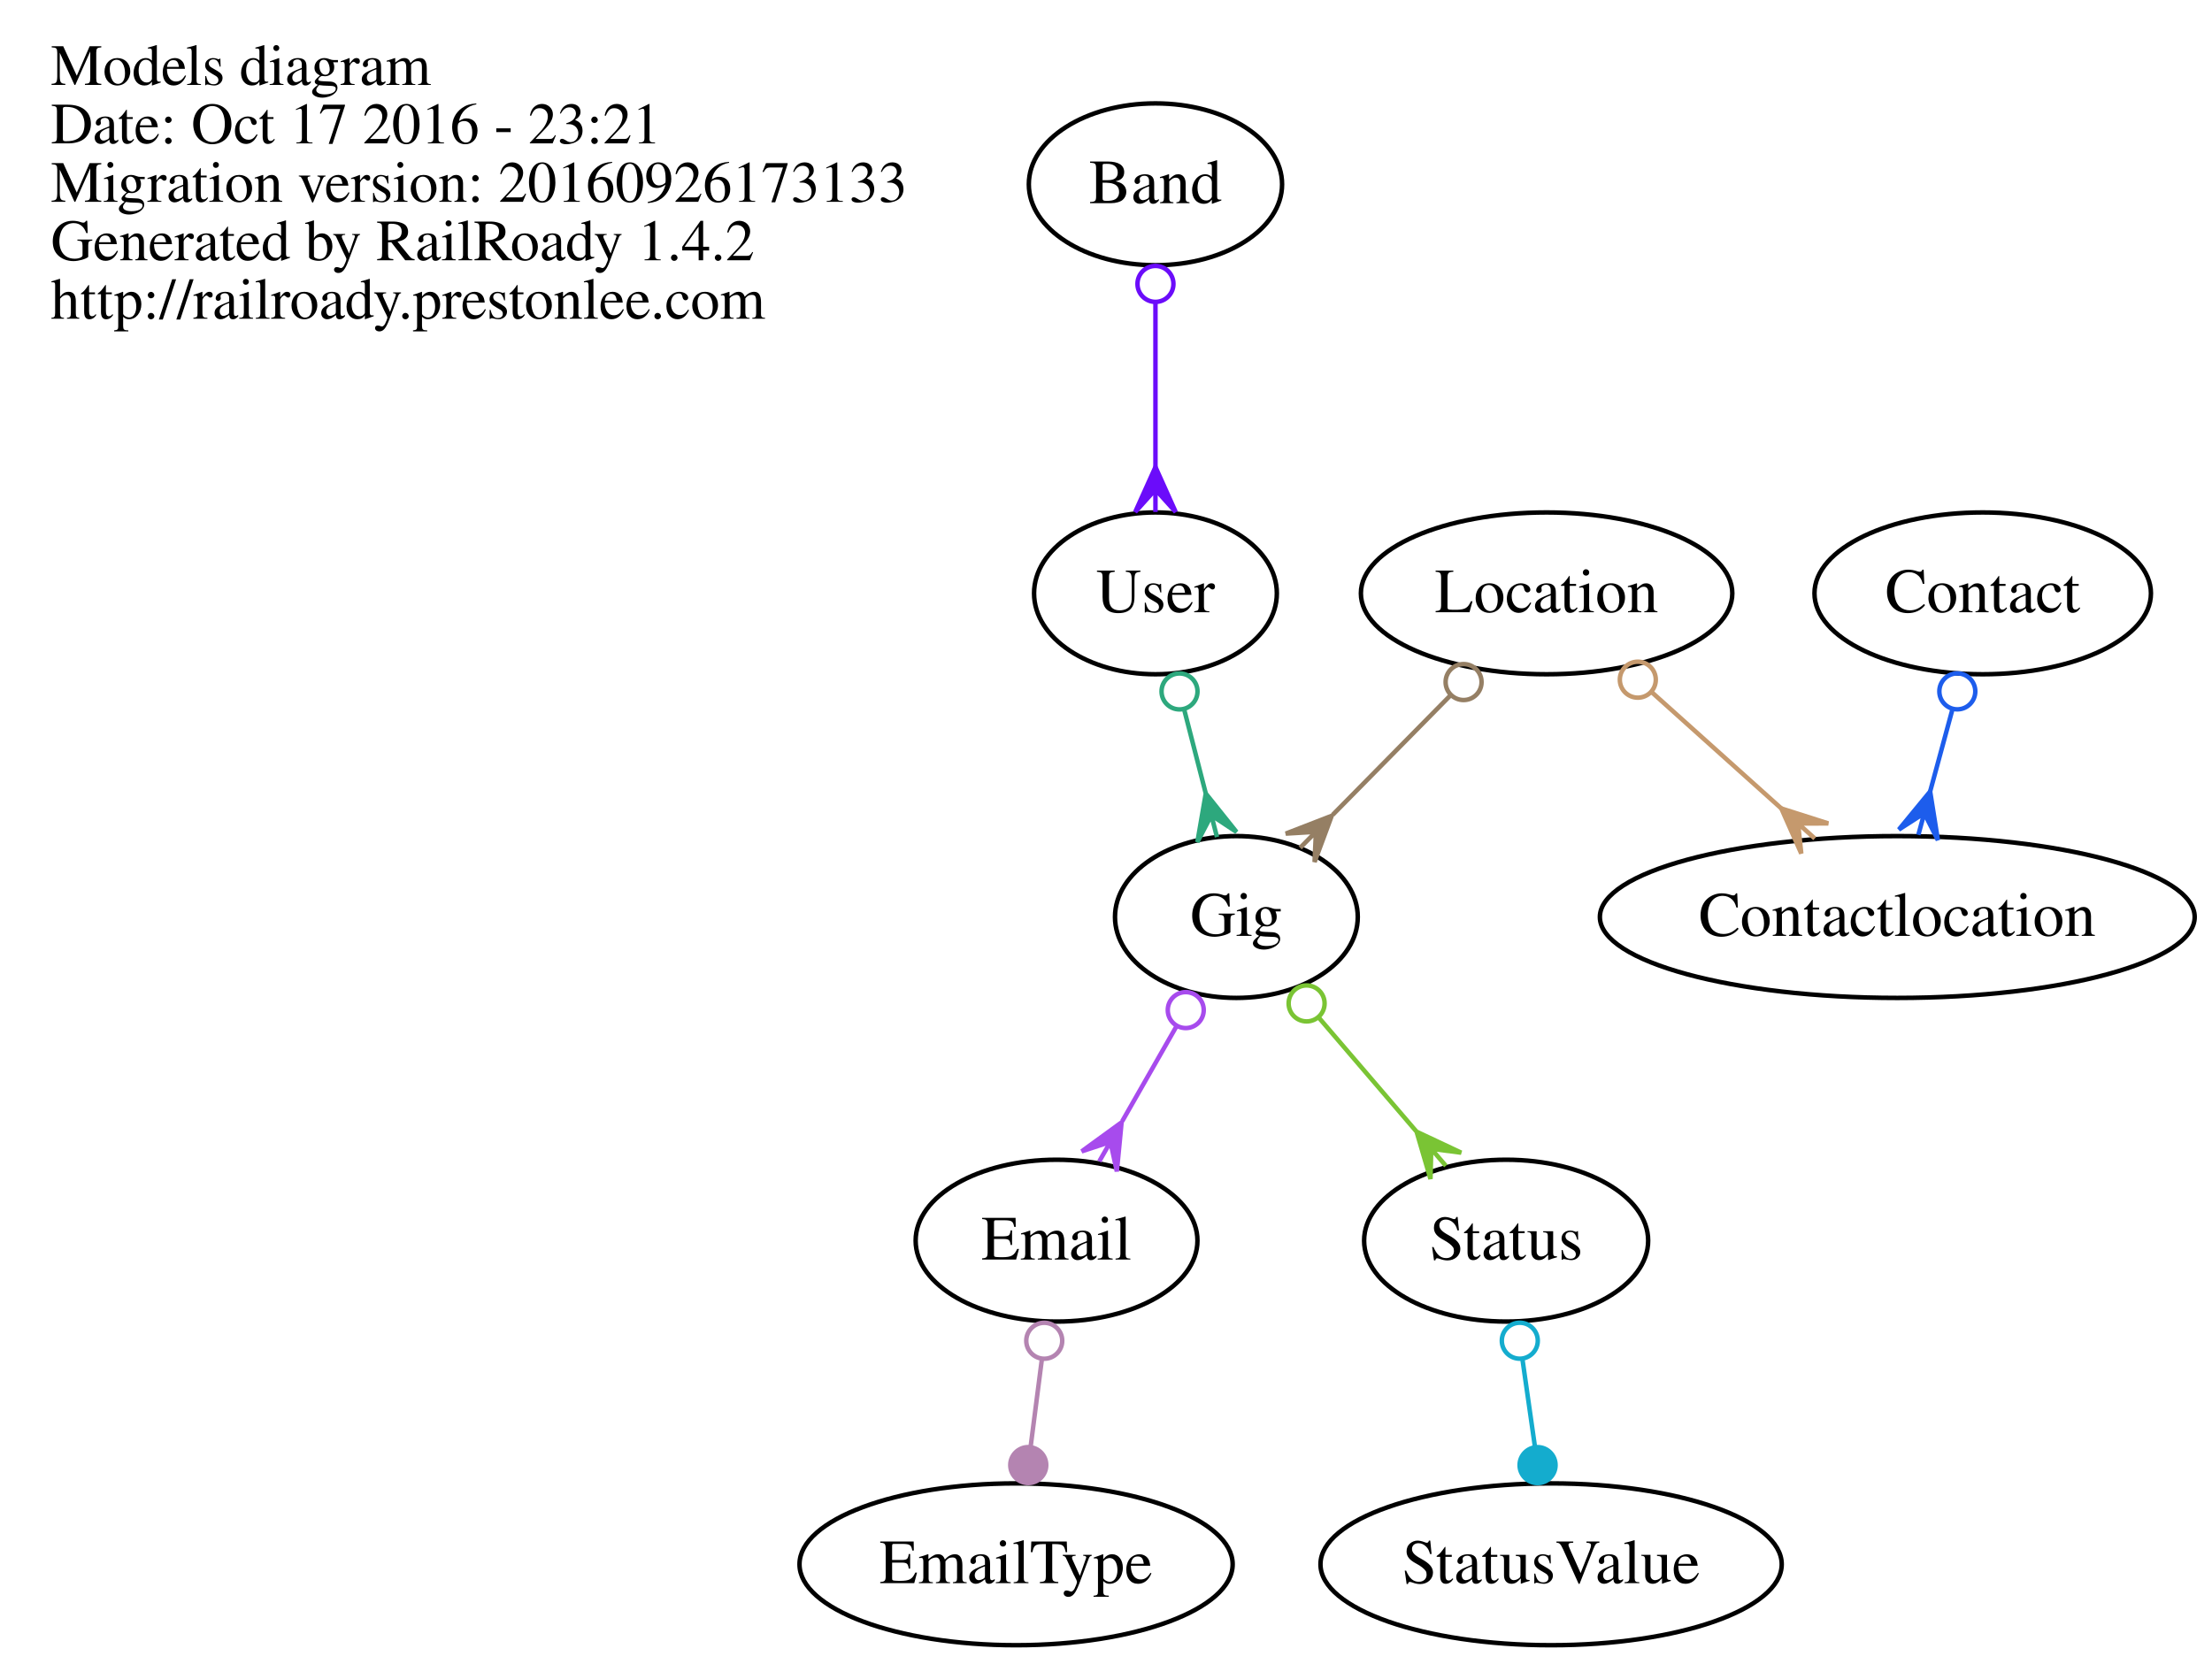
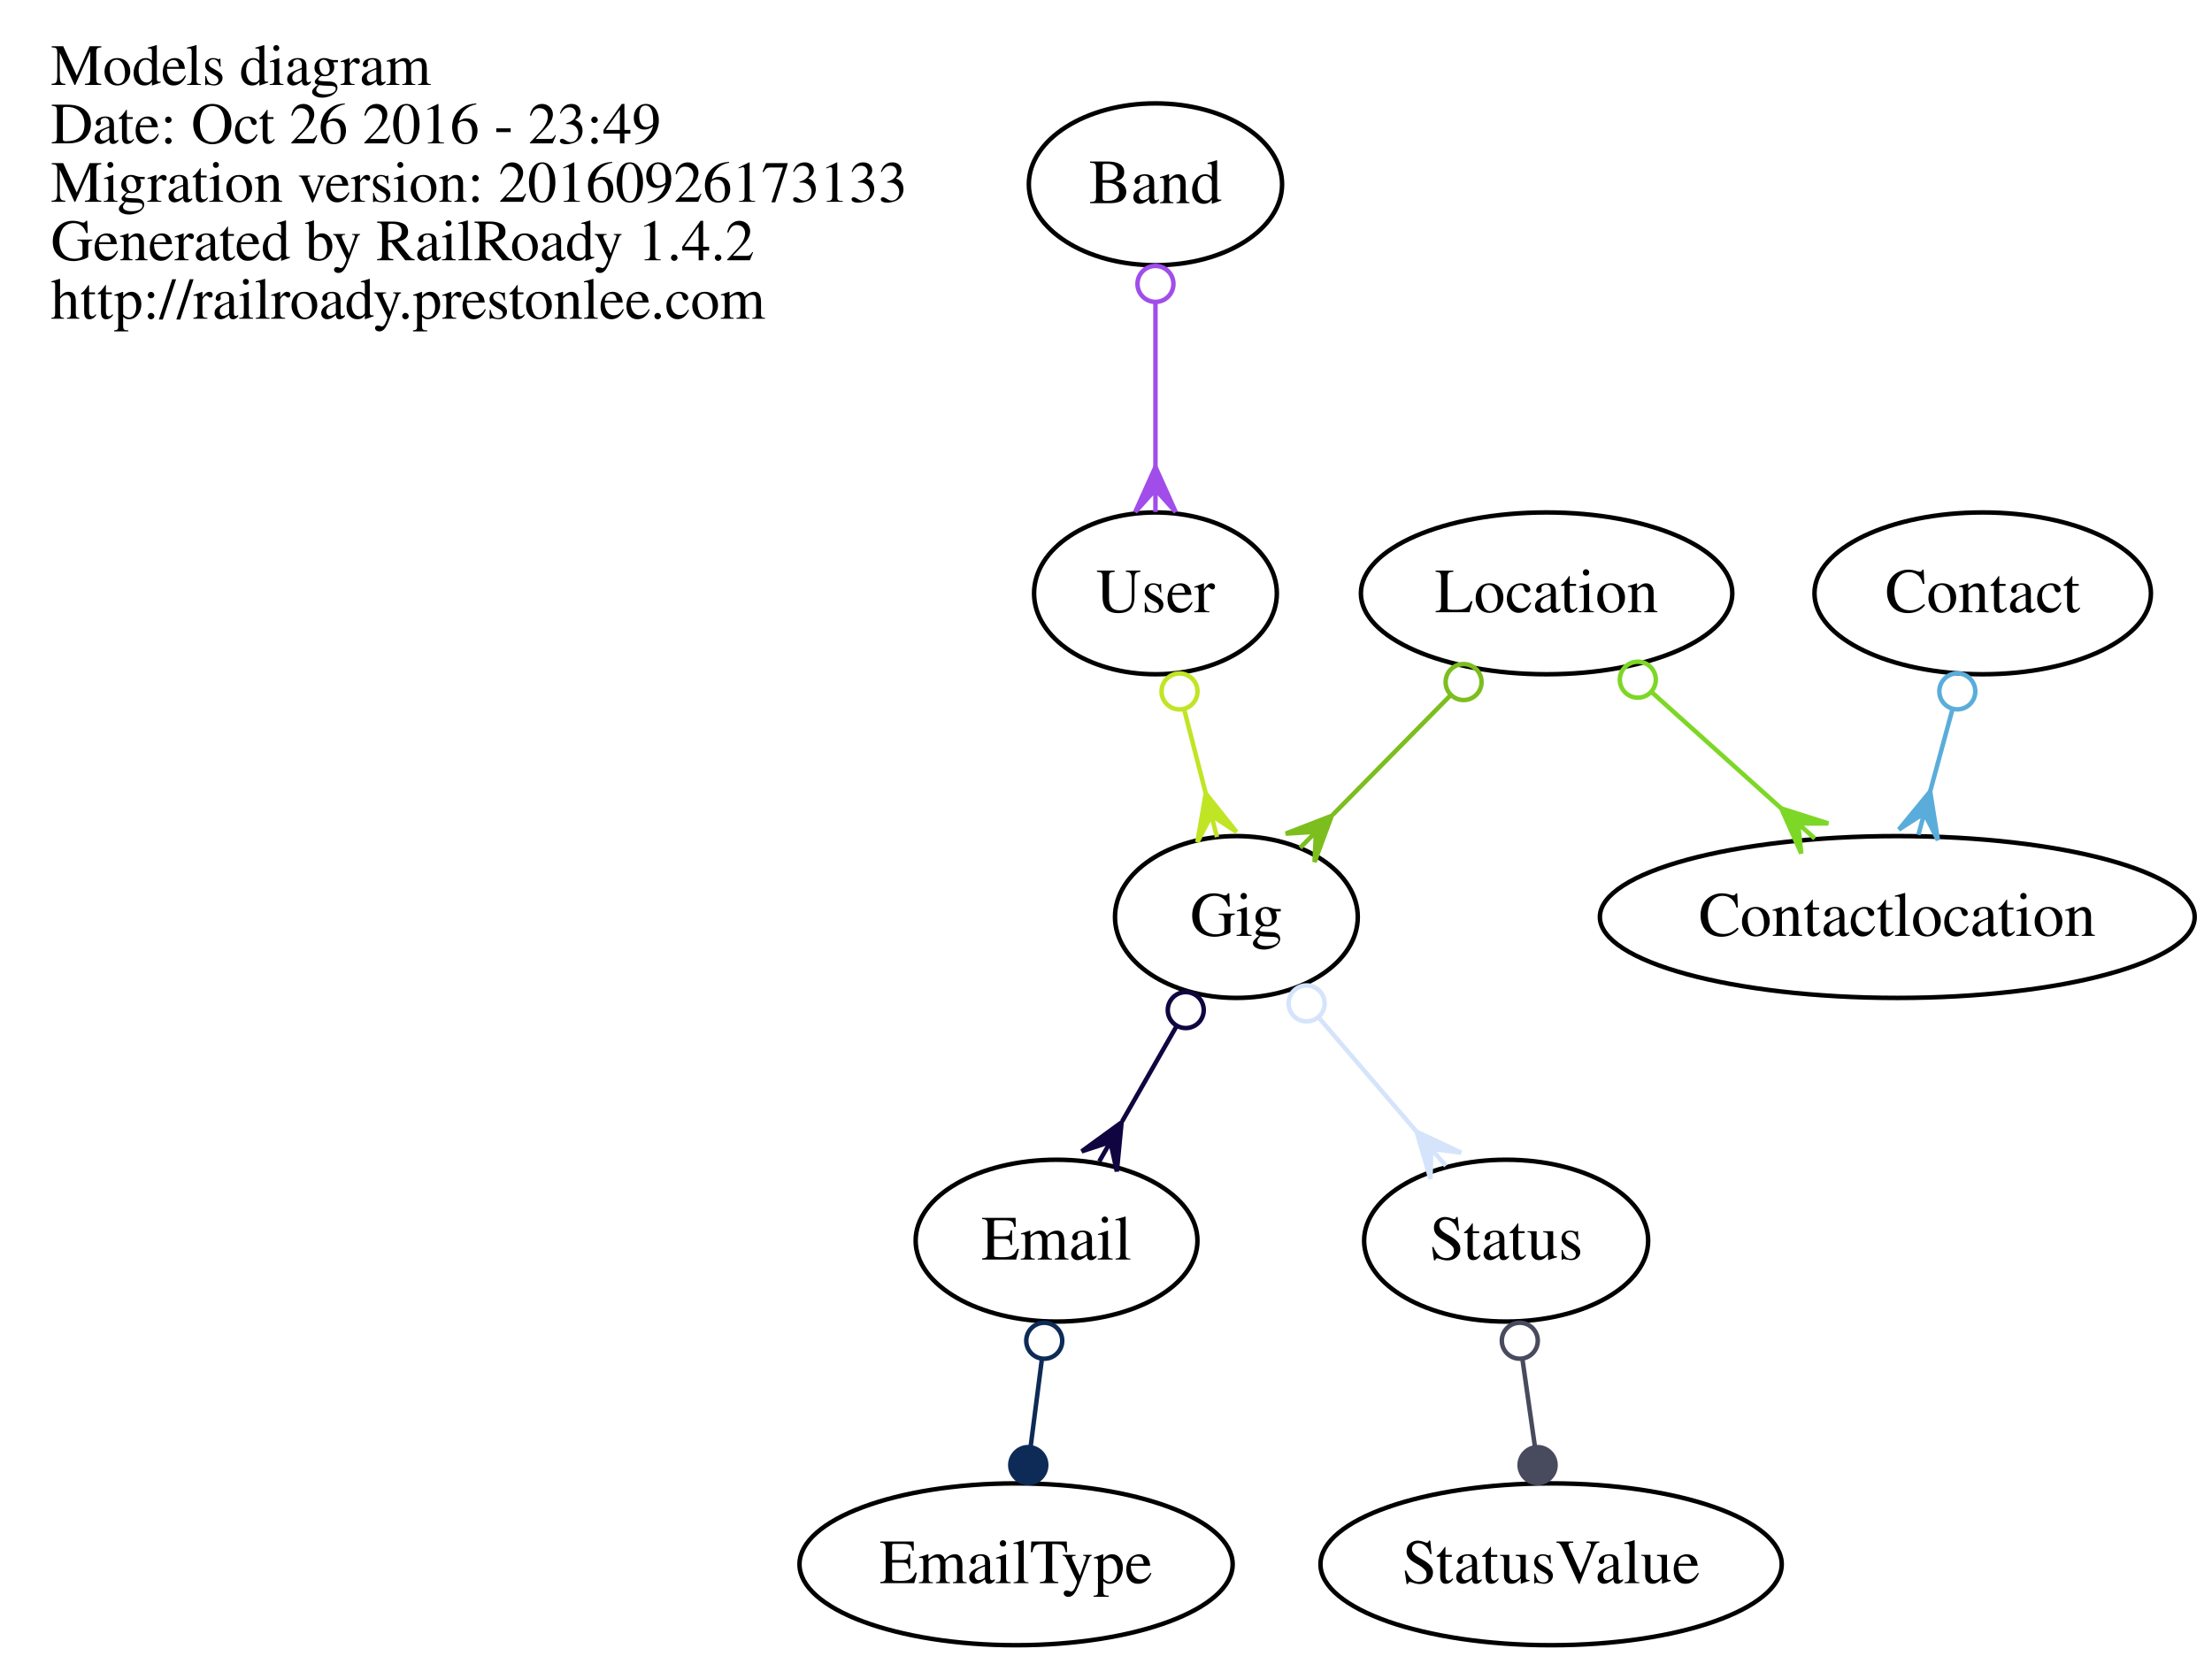
<svg xmlns="http://www.w3.org/2000/svg" width="492pt" height="370pt" viewBox="0.00 0.00 492.00 370.00">
  <g id="graph0" class="graph" transform="scale(1 1) rotate(0) translate(4 366)">
    <polygon fill="none" stroke="none" points="-4,4 -4,-366 488,-366 488,4 -4,4" />
    <g id="node1" class="node">
      <text text-anchor="start" x="7.312" y="-347.1" font-family="Times,serif" font-size="13.00">Models diagram</text>
-       <text text-anchor="start" x="7.312" y="-334.1" font-family="Times,serif" font-size="13.00">Date: Oct 17 2016 - 23:21</text>
+       <text text-anchor="start" x="7.312" y="-334.1" font-family="Times,serif" font-size="13.00">Date: Oct 26 2016 - 23:49</text>
      <text text-anchor="start" x="7.312" y="-321.1" font-family="Times,serif" font-size="13.00">Migration version: 20160926173133</text>
      <text text-anchor="start" x="7.312" y="-308.1" font-family="Times,serif" font-size="13.00">Generated by RailRoady 1.4.2</text>
      <text text-anchor="start" x="7.312" y="-295.1" font-family="Times,serif" font-size="13.00">http://railroady.prestonlee.com</text>
    </g>
    <g id="node2" class="node">
      <ellipse fill="none" stroke="black" cx="253" cy="-325" rx="28.166" ry="18" />
      <text text-anchor="middle" x="253" y="-320.8" font-family="Times,serif" font-size="14.00">Band</text>
    </g>
    <g id="node11" class="node">
      <ellipse fill="none" stroke="black" cx="253" cy="-234" rx="27" ry="18" />
      <text text-anchor="middle" x="253" y="-229.8" font-family="Times,serif" font-size="14.00">User</text>
    </g>
    <g id="edge1" class="edge">
-       <path fill="none" stroke="#6b0cfa" d="M253,-298.546C253,-287.148 253,-273.696 253,-262.11" />
-       <ellipse fill="none" stroke="#6b0cfa" cx="253" cy="-302.84" rx="4" ry="4" />
-       <polygon fill="#6b0cfa" stroke="#6b0cfa" points="253,-262.107 257.5,-252.107 253,-257.107 253,-252.107 253,-252.107 253,-252.107 253,-257.107 248.5,-252.107 253,-262.107 253,-262.107" />
+       <path fill="none" stroke="#a14dea" d="M253,-298.546C253,-287.148 253,-273.696 253,-262.11" />
+       <ellipse fill="none" stroke="#a14dea" cx="253" cy="-302.84" rx="4" ry="4" />
+       <polygon fill="#a14dea" stroke="#a14dea" points="253,-262.107 257.5,-252.107 253,-257.107 253,-252.107 253,-252.107 253,-252.107 253,-257.107 248.5,-252.107 253,-262.107 253,-262.107" />
    </g>
    <g id="node3" class="node">
      <ellipse fill="none" stroke="black" cx="437" cy="-234" rx="37.419" ry="18" />
      <text text-anchor="middle" x="437" y="-229.8" font-family="Times,serif" font-size="14.00">Contact</text>
    </g>
    <g id="node4" class="node">
      <ellipse fill="none" stroke="black" cx="418" cy="-162" rx="66.15" ry="18" />
      <text text-anchor="middle" x="418" y="-157.8" font-family="Times,serif" font-size="14.00">Contactlocation</text>
    </g>
    <g id="edge2" class="edge">
-       <path fill="none" stroke="#1d5dec" d="M430.287,-208.267C428.678,-202.34 426.952,-195.981 425.317,-189.959" />
-       <ellipse fill="none" stroke="#1d5dec" cx="431.353" cy="-212.195" rx="4" ry="4" />
-       <polygon fill="#1d5dec" stroke="#1d5dec" points="425.309,-189.926 427.032,-179.096 423.999,-185.101 422.689,-180.275 422.689,-180.275 422.689,-180.275 423.999,-185.101 418.346,-181.454 425.309,-189.926 425.309,-189.926" />
+       <path fill="none" stroke="#5aadda" d="M430.287,-208.267C428.678,-202.34 426.952,-195.981 425.317,-189.959" />
+       <ellipse fill="none" stroke="#5aadda" cx="431.353" cy="-212.195" rx="4" ry="4" />
+       <polygon fill="#5aadda" stroke="#5aadda" points="425.309,-189.926 427.032,-179.096 423.999,-185.101 422.689,-180.275 422.689,-180.275 422.689,-180.275 423.999,-185.101 418.346,-181.454 425.309,-189.926 425.309,-189.926" />
    </g>
    <g id="node5" class="node">
      <ellipse fill="none" stroke="black" cx="231" cy="-90" rx="31.341" ry="18" />
      <text text-anchor="middle" x="231" y="-85.8" font-family="Times,serif" font-size="14.00">Email</text>
    </g>
    <g id="node6" class="node">
      <ellipse fill="none" stroke="black" cx="222" cy="-18" rx="48.172" ry="18" />
      <text text-anchor="middle" x="222" y="-13.8" font-family="Times,serif" font-size="14.00">EmailType</text>
    </g>
    <g id="edge3" class="edge">
-       <path fill="none" stroke="#b484b1" d="M227.739,-63.64C226.93,-57.348 226.064,-50.605 225.255,-44.316" />
-       <ellipse fill="none" stroke="#b484b1" cx="228.265" cy="-67.729" rx="4" ry="4" />
-       <ellipse fill="#b484b1" stroke="#b484b1" cx="224.709" cy="-40.072" rx="4" ry="4" />
+       <path fill="none" stroke="#0e2b57" d="M227.739,-63.64C226.93,-57.348 226.064,-50.605 225.255,-44.316" />
+       <ellipse fill="none" stroke="#0e2b57" cx="228.265" cy="-67.729" rx="4" ry="4" />
+       <ellipse fill="#0e2b57" stroke="#0e2b57" cx="224.709" cy="-40.072" rx="4" ry="4" />
    </g>
    <g id="node7" class="node">
      <ellipse fill="none" stroke="black" cx="271" cy="-162" rx="27" ry="18" />
      <text text-anchor="middle" x="271" y="-157.8" font-family="Times,serif" font-size="14.00">Gig</text>
    </g>
    <g id="edge5" class="edge">
-       <path fill="none" stroke="#a74bed" d="M257.62,-137.585C253.764,-130.837 249.538,-123.441 245.611,-116.569" />
-       <ellipse fill="none" stroke="#a74bed" cx="259.738" cy="-141.292" rx="4" ry="4" />
-       <polygon fill="#a74bed" stroke="#a74bed" points="245.466,-116.316 244.412,-105.401 242.986,-111.975 240.505,-107.633 240.505,-107.633 240.505,-107.633 242.986,-111.975 236.598,-109.866 245.466,-116.316 245.466,-116.316" />
+       <path fill="none" stroke="#100540" d="M257.62,-137.585C253.764,-130.837 249.538,-123.441 245.611,-116.569" />
+       <ellipse fill="none" stroke="#100540" cx="259.738" cy="-141.292" rx="4" ry="4" />
+       <polygon fill="#100540" stroke="#100540" points="245.466,-116.316 244.412,-105.401 242.986,-111.975 240.505,-107.633 240.505,-107.633 240.505,-107.633 242.986,-111.975 236.598,-109.866 245.466,-116.316 245.466,-116.316" />
    </g>
    <g id="node9" class="node">
      <ellipse fill="none" stroke="black" cx="331" cy="-90" rx="31.59" ry="18" />
      <text text-anchor="middle" x="331" y="-85.8" font-family="Times,serif" font-size="14.00">Status</text>
    </g>
    <g id="edge4" class="edge">
-       <path fill="none" stroke="#7ac434" d="M289.428,-139.501C296.249,-131.543 304.012,-122.486 310.968,-114.37" />
-       <ellipse fill="none" stroke="#7ac434" cx="286.622" cy="-142.774" rx="4" ry="4" />
-       <polygon fill="#7ac434" stroke="#7ac434" points="311.083,-114.237 321.008,-109.573 314.337,-110.44 317.591,-106.644 317.591,-106.644 317.591,-106.644 314.337,-110.44 314.174,-103.715 311.083,-114.237 311.083,-114.237" />
+       <path fill="none" stroke="#d5e4fb" d="M289.428,-139.501C296.249,-131.543 304.012,-122.486 310.968,-114.37" />
+       <ellipse fill="none" stroke="#d5e4fb" cx="286.622" cy="-142.774" rx="4" ry="4" />
+       <polygon fill="#d5e4fb" stroke="#d5e4fb" points="311.083,-114.237 321.008,-109.573 314.337,-110.44 317.591,-106.644 317.591,-106.644 317.591,-106.644 314.337,-110.44 314.174,-103.715 311.083,-114.237 311.083,-114.237" />
    </g>
    <g id="node8" class="node">
      <ellipse fill="none" stroke="black" cx="340" cy="-234" rx="41.307" ry="18" />
      <text text-anchor="middle" x="340" y="-229.8" font-family="Times,serif" font-size="14.00">Location</text>
    </g>
    <g id="edge7" class="edge">
-       <path fill="none" stroke="#c5996d" d="M363.491,-211.918C372.545,-203.793 382.93,-194.473 392.19,-186.162" />
-       <ellipse fill="none" stroke="#c5996d" cx="360.288" cy="-214.793" rx="4" ry="4" />
-       <polygon fill="#c5996d" stroke="#c5996d" points="392.208,-186.146 402.656,-182.816 395.93,-182.807 399.651,-179.467 399.651,-179.467 399.651,-179.467 395.93,-182.807 396.645,-176.118 392.208,-186.146 392.208,-186.146" />
+       <path fill="none" stroke="#7dd726" d="M363.491,-211.918C372.545,-203.793 382.93,-194.473 392.19,-186.162" />
+       <ellipse fill="none" stroke="#7dd726" cx="360.288" cy="-214.793" rx="4" ry="4" />
+       <polygon fill="#7dd726" stroke="#7dd726" points="392.208,-186.146 402.656,-182.816 395.93,-182.807 399.651,-179.467 399.651,-179.467 399.651,-179.467 395.93,-182.807 396.645,-176.118 392.208,-186.146 392.208,-186.146" />
    </g>
    <g id="edge6" class="edge">
-       <path fill="none" stroke="#957f64" d="M318.55,-211.24C310.234,-202.803 300.732,-193.163 292.419,-184.729" />
-       <ellipse fill="none" stroke="#957f64" cx="321.535" cy="-214.267" rx="4" ry="4" />
-       <polygon fill="#957f64" stroke="#957f64" points="292.207,-184.514 288.392,-174.234 288.697,-180.954 285.187,-177.393 285.187,-177.393 285.187,-177.393 288.697,-180.954 281.982,-180.552 292.207,-184.514 292.207,-184.514" />
+       <path fill="none" stroke="#7cbe1e" d="M318.55,-211.24C310.234,-202.803 300.732,-193.163 292.419,-184.729" />
+       <ellipse fill="none" stroke="#7cbe1e" cx="321.535" cy="-214.267" rx="4" ry="4" />
+       <polygon fill="#7cbe1e" stroke="#7cbe1e" points="292.207,-184.514 288.392,-174.234 288.697,-180.954 285.187,-177.393 285.187,-177.393 285.187,-177.393 288.697,-180.954 281.982,-180.552 292.207,-184.514 292.207,-184.514" />
    </g>
    <g id="node10" class="node">
      <ellipse fill="none" stroke="black" cx="341" cy="-18" rx="51.296" ry="18" />
      <text text-anchor="middle" x="341" y="-13.8" font-family="Times,serif" font-size="14.00">StatusValue</text>
    </g>
    <g id="edge8" class="edge">
-       <path fill="none" stroke="#14acce" d="M334.623,-63.64C335.522,-57.348 336.485,-50.605 337.383,-44.316" />
-       <ellipse fill="none" stroke="#14acce" cx="334.038" cy="-67.737" rx="4" ry="4" />
-       <ellipse fill="#14acce" stroke="#14acce" cx="337.991" cy="-40.064" rx="4" ry="4" />
+       <path fill="none" stroke="#484a5e" d="M334.623,-63.64C335.522,-57.348 336.485,-50.605 337.383,-44.316" />
+       <ellipse fill="none" stroke="#484a5e" cx="334.038" cy="-67.737" rx="4" ry="4" />
+       <ellipse fill="#484a5e" stroke="#484a5e" cx="337.991" cy="-40.064" rx="4" ry="4" />
    </g>
    <g id="edge9" class="edge">
-       <path fill="none" stroke="#2da87d" d="M259.391,-208.146C260.94,-202.124 262.601,-195.664 264.169,-189.566" />
-       <ellipse fill="none" stroke="#2da87d" cx="258.353" cy="-212.181" rx="4" ry="4" />
-       <polygon fill="#2da87d" stroke="#2da87d" points="264.192,-189.474 271.041,-180.91 265.438,-184.631 266.683,-179.789 266.683,-179.789 266.683,-179.789 265.438,-184.631 262.325,-178.668 264.192,-189.474 264.192,-189.474" />
+       <path fill="none" stroke="#c0e524" d="M259.391,-208.146C260.94,-202.124 262.601,-195.664 264.169,-189.566" />
+       <ellipse fill="none" stroke="#c0e524" cx="258.353" cy="-212.181" rx="4" ry="4" />
+       <polygon fill="#c0e524" stroke="#c0e524" points="264.192,-189.474 271.041,-180.91 265.438,-184.631 266.683,-179.789 266.683,-179.789 266.683,-179.789 265.438,-184.631 262.325,-178.668 264.192,-189.474 264.192,-189.474" />
    </g>
  </g>
</svg>
